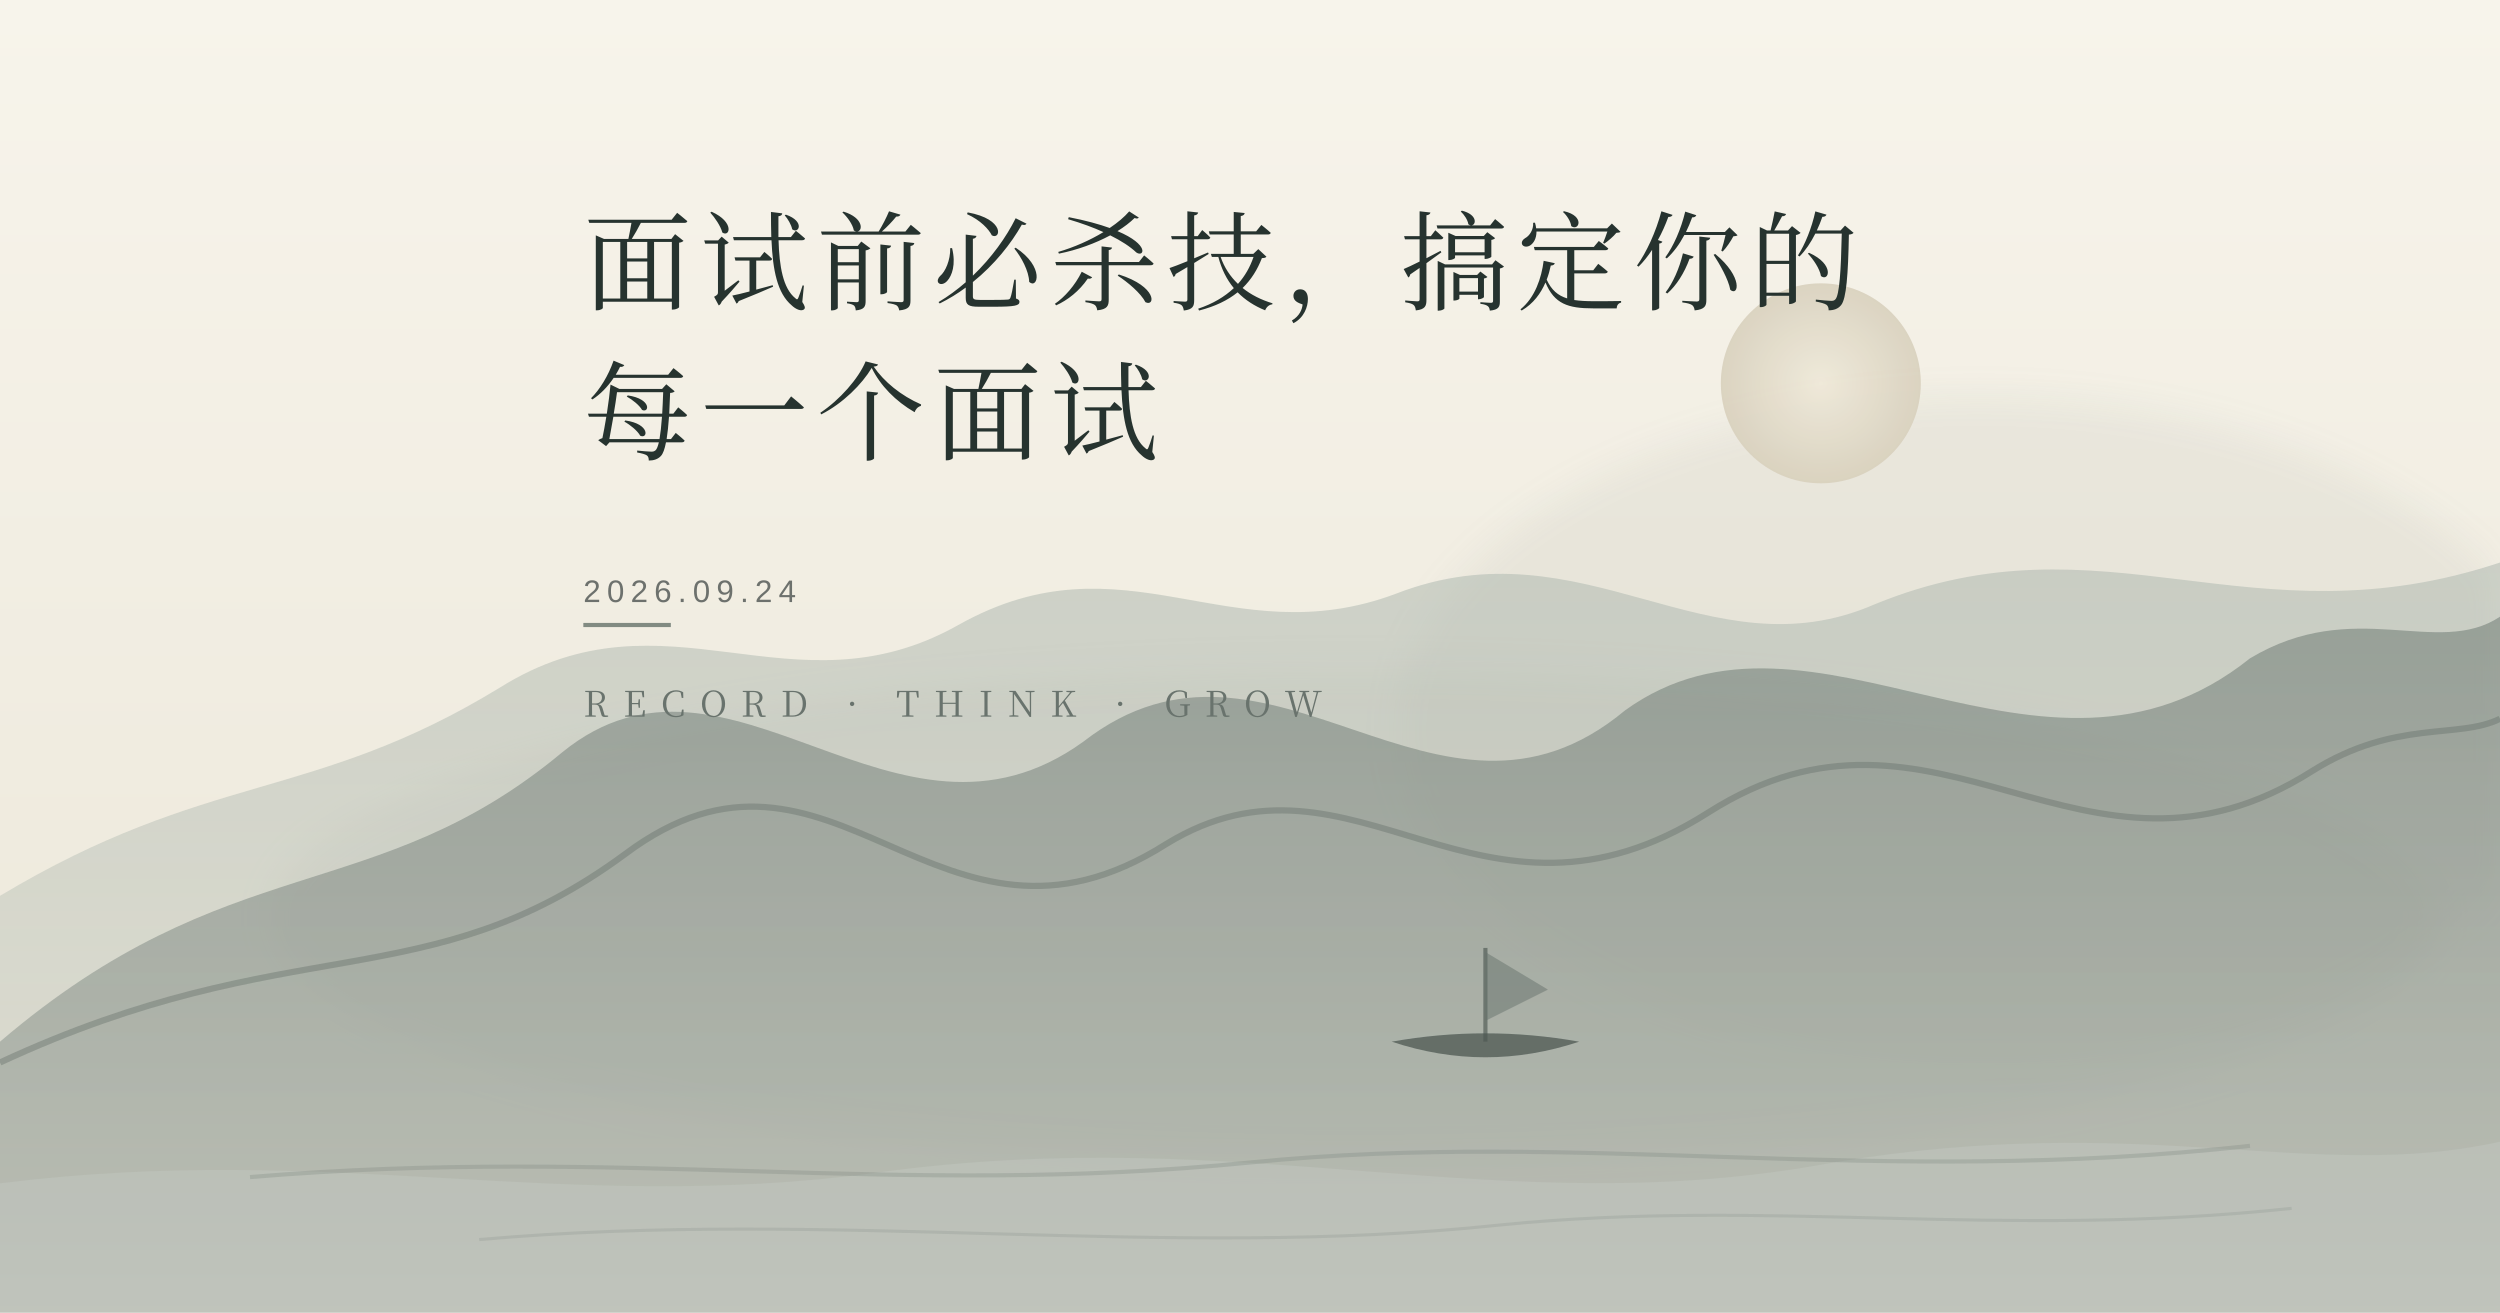
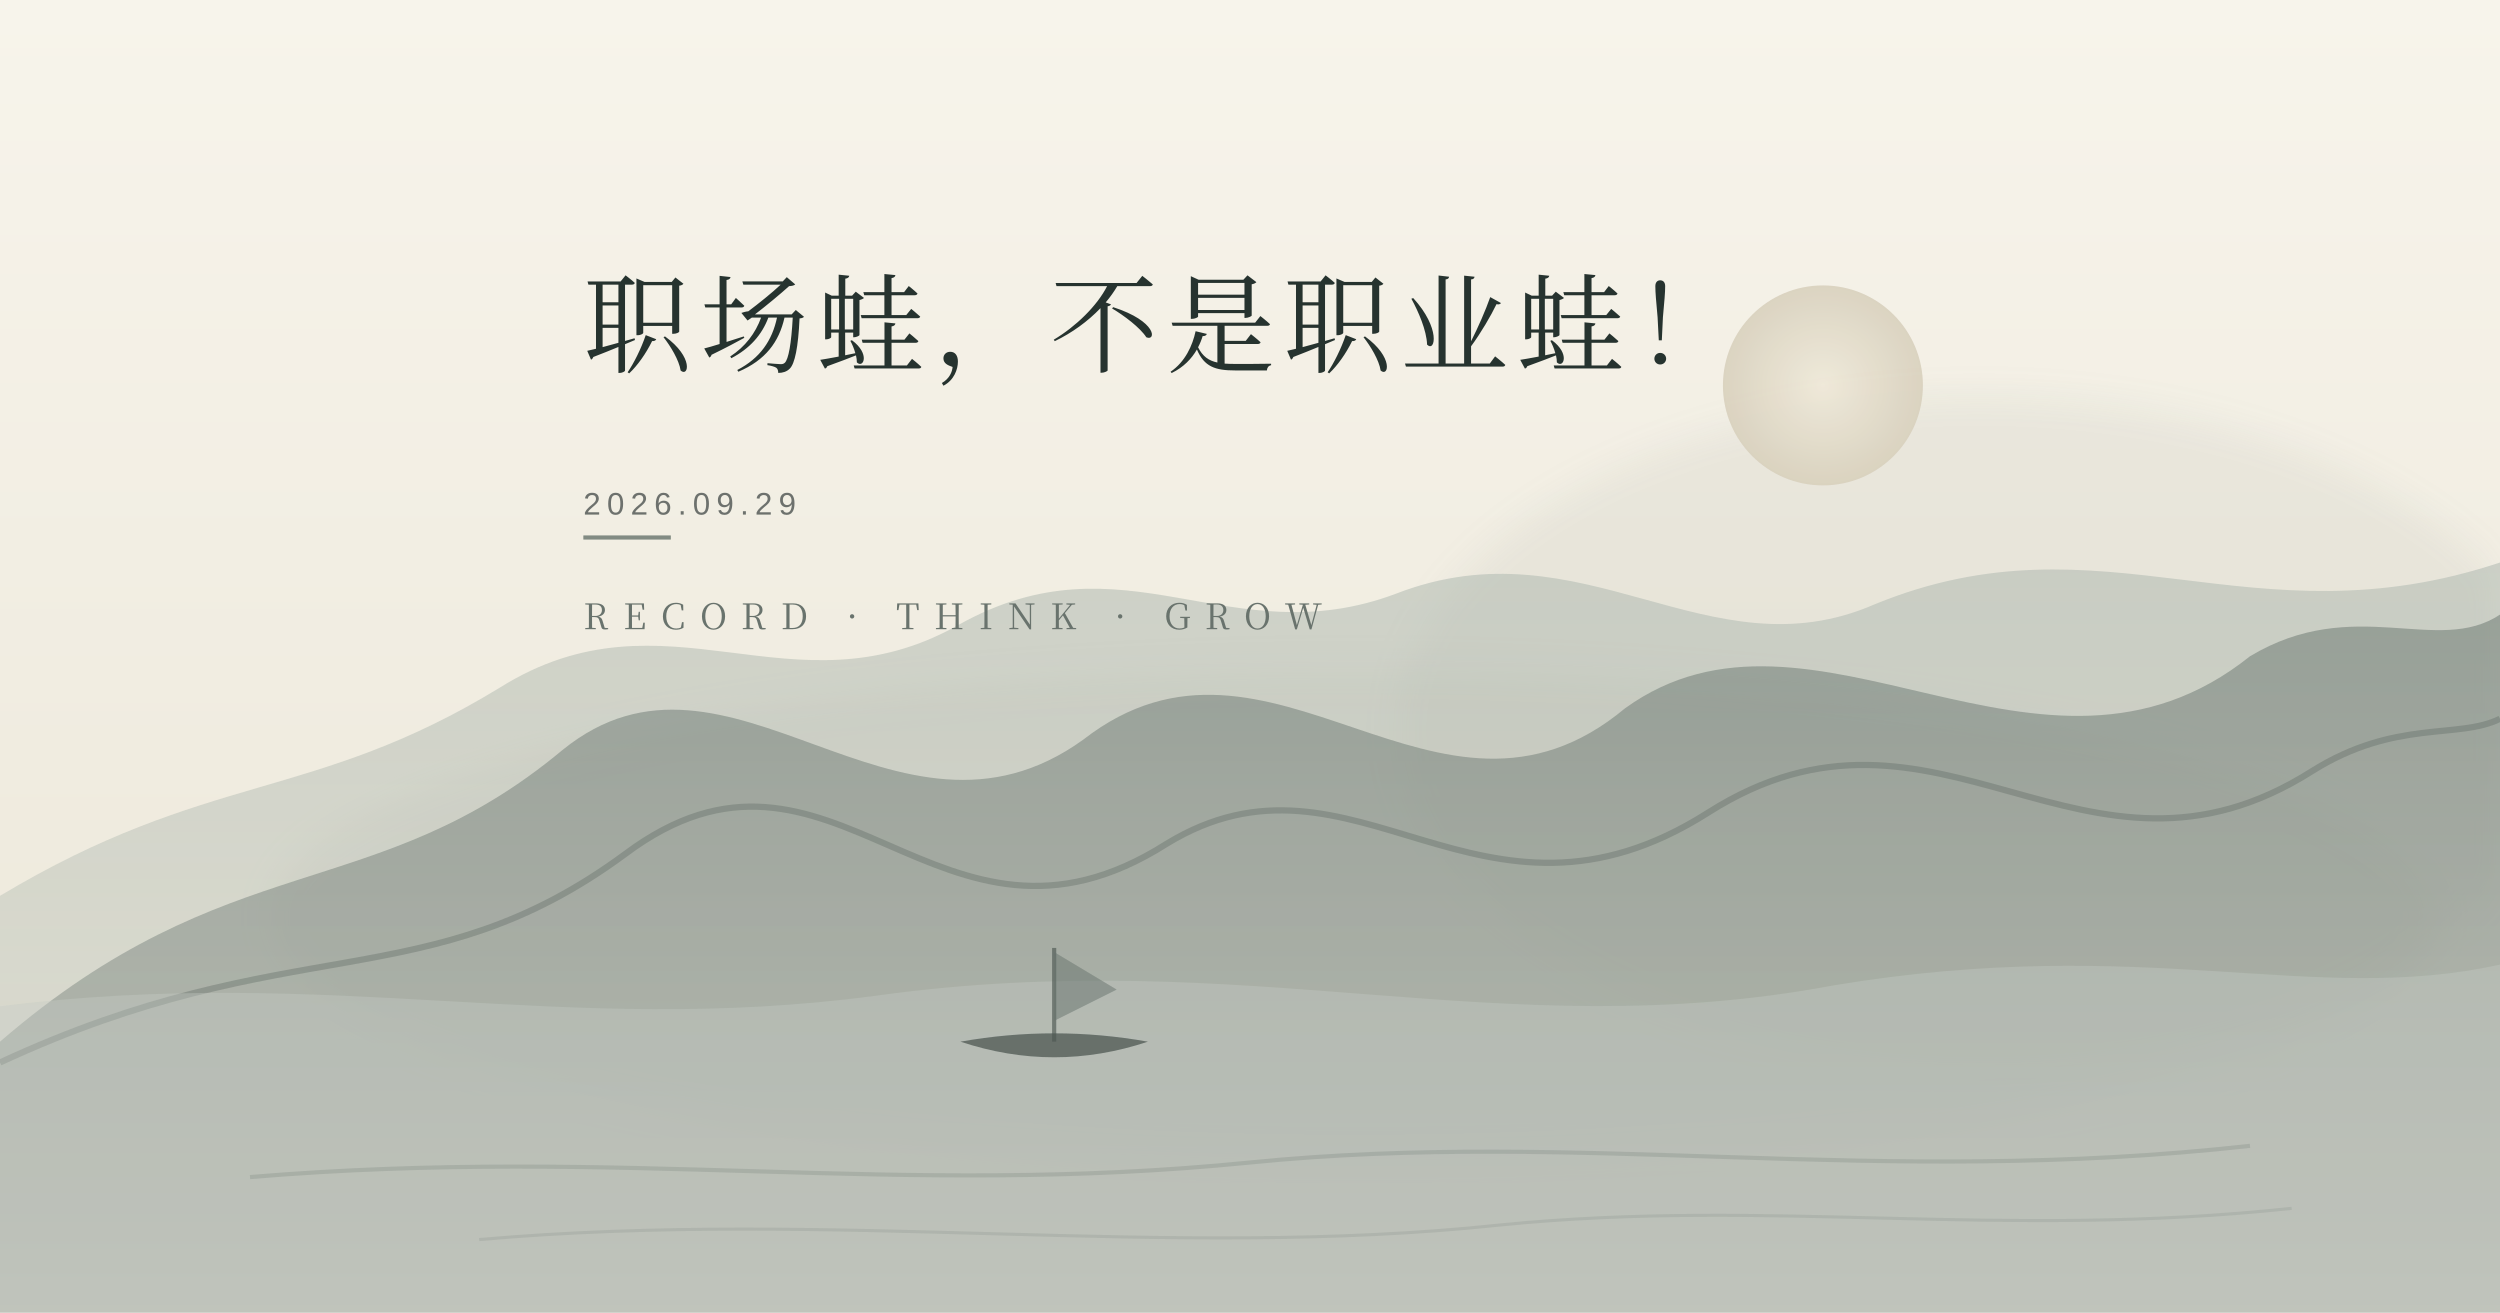
<svg xmlns="http://www.w3.org/2000/svg" width="1200" height="630" viewBox="0 0 1200 630">
  <defs>
    <linearGradient id="paper" x1="0" y1="0" x2="0" y2="1">
      <stop offset="0%" stop-color="#f7f4eb" />
      <stop offset="100%" stop-color="#ebe6d8" />
    </linearGradient>
    <linearGradient id="farMountain" x1="0" y1="0" x2="0" y2="1">
      <stop offset="0%" stop-color="#aeb8b0" />
      <stop offset="100%" stop-color="#d8d8cc" />
    </linearGradient>
    <linearGradient id="nearMountain" x1="0" y1="0" x2="0" y2="1">
      <stop offset="0%" stop-color="#69756f" />
      <stop offset="100%" stop-color="#9ba39b" />
    </linearGradient>
    <filter id="inkBlur">
      <feGaussianBlur stdDeviation="8" />
    </filter>
    <radialGradient id="moon">
      <stop offset="0%" stop-color="#eee8d8" />
      <stop offset="100%" stop-color="#d8d0bd" />
    </radialGradient>
    <style>

      .title {

        font-family:
          "Noto Serif CJK SC",
          "Source Han Serif SC",
          "Songti SC",
          "STSong",
          serif;

        font-size:
          52px;

        font-weight:
          500;

        letter-spacing:
          4px;

        fill:
          #26332f;
      }


      .subtitle {

        font-family:
          "Noto Serif CJK SC",
          "Source Han Serif SC",
          "Songti SC",
          "STSong",
          serif;

        font-size:
          17px;

        letter-spacing:
          7px;

        fill:
          #69736d;
      }


      .date {

        font-family:
          "Helvetica Neue",
          Arial,
          sans-serif;

        font-size:
          15px;

        letter-spacing:
          3px;

        fill:
          #6d716d;
      }

    </style>
  </defs>
  <rect x="0" y="0" width="1200" height="630" fill="url(#paper)" />
  <ellipse cx="650" cy="440" rx="520" ry="120" fill="#89958c" opacity="0.12" filter="url(#inkBlur)" />
  <ellipse cx="950" cy="350" rx="280" ry="160" fill="#738078" opacity="0.08" filter="url(#inkBlur)" />
-   <circle cx="874" cy="184" r="48" fill="url(#moon)" opacity="0.9" />
+   <circle cx="875" cy="185" r="48" fill="url(#moon)" opacity="0.9" />
  <path d="       M0 430        C100 370         150 385         240 330        C320 280         380 345         460 300        C540 255         590 315         670 285        C760 250         820 325         900 290        C1010 245         1080 310         1200 270        L1200 630       L0 630       Z     " fill="url(#farMountain)" opacity="0.55" />
-   <path d="       M0 500        C110 406         180 436         270 361        C350 296         430 421         520 356        C610 286         690 416         780 341        C870 276         980 396         1080 316        C1130 286         1170 316         1200 296        L1200 630       L0 630       Z     " fill="url(#nearMountain)" opacity="0.52" />
+   <path d="       M0 500        C110 405         180 435         270 360        C350 295         430 420         520 355        C610 285         690 415         780 340        C870 275         980 395         1080 315        C1130 285         1170 315         1200 295        L1200 630       L0 630       Z     " fill="url(#nearMountain)" opacity="0.52" />
  <path d="       M0 510        C140 445         205 480         300 410        C400 335         450 475         560 405        C650 350         710 460         820 390        C930 320         1000 440         1110 370        C1150 345         1180 355         1200 345     " fill="none" stroke="#59645e" stroke-width="3" opacity="0.35" />
-   <path d="       M0 568        C160 548         270 583         420 563        C600 538         720 588         880 558        C1030 533         1110 568         1200 548        L1200 630       L0 630       Z     " fill="#c4cbc4" opacity="0.38" />
+   <path d="       M0 483        C160 463         270 498         420 478        C600 453         720 503         880 473        C1030 448         1110 483         1200 463        L1200 630       L0 630       Z     " fill="#c4cbc4" opacity="0.38" />
  <path d="       M120 565        C300 550         430 575         600 558        C760 542         900 570         1080 550     " fill="none" stroke="#77827b" stroke-width="2" opacity="0.28" />
  <path d="       M230 595        C400 580         560 605         720 588        C850 575         960 595         1100 580     " fill="none" stroke="#77827b" stroke-width="1.5" opacity="0.20" />
-   <text x="280" y="145" class="title">面试前必杀技，搞定你的</text>
-   <text x="280" y="217" class="title">每一个面试</text>
-   <rect x="280" y="299" width="42" height="2" fill="#52615a" opacity="0.7" />
-   <text x="280" y="344" class="subtitle">RECORD · THINK · GROW</text>
-   <text x="280" y="289" class="date">2026.09.24</text>
-   <path d="       M668 500        Q713 492         758 500        Q713 515         668 500        Z     " fill="#4d5752" opacity="0.75" />
-   <line x1="713" y1="500" x2="713" y2="455" stroke="#4d5752" stroke-width="2" opacity="0.65" />
-   <path d="       M713 457       L713 490       L743 475       Z     " fill="#66716b" opacity="0.5" />
+   <text x="280" y="175" class="title">职场蛙，不是职业蛙！</text>
+   <rect x="280" y="257" width="42" height="2" fill="#52615a" opacity="0.7" />
+   <text x="280" y="302" class="subtitle">RECORD · THINK · GROW</text>
+   <text x="280" y="247" class="date">2026.09.29</text>
+   <path d="       M461 500        Q506 492         551 500        Q506 515         461 500        Z     " fill="#4d5752" opacity="0.75" />
+   <line x1="506" y1="500" x2="506" y2="455" stroke="#4d5752" stroke-width="2" opacity="0.65" />
+   <path d="       M506 457       L506 490       L536 475       Z     " fill="#66716b" opacity="0.5" />
</svg>
